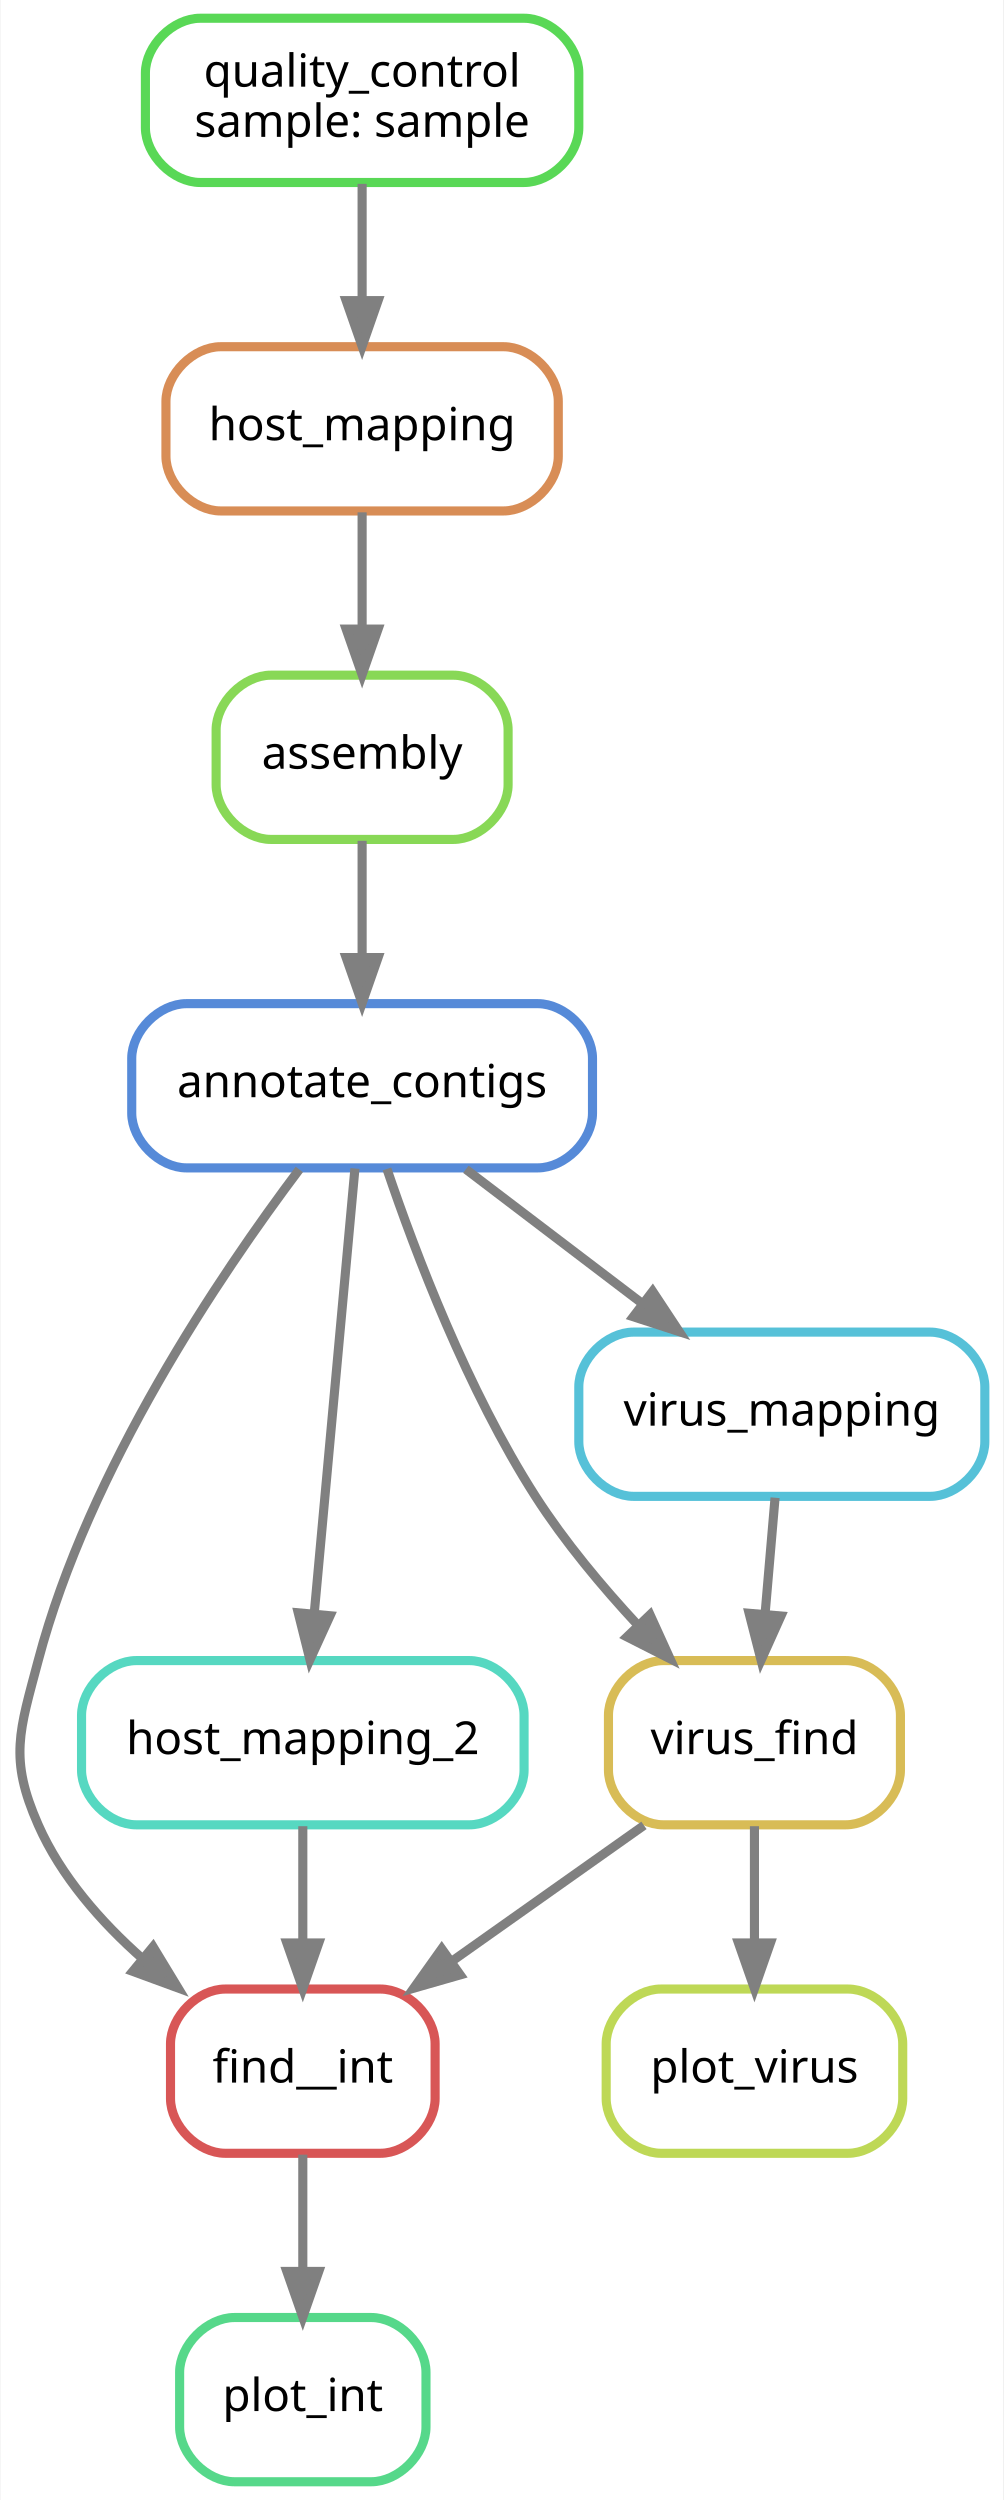
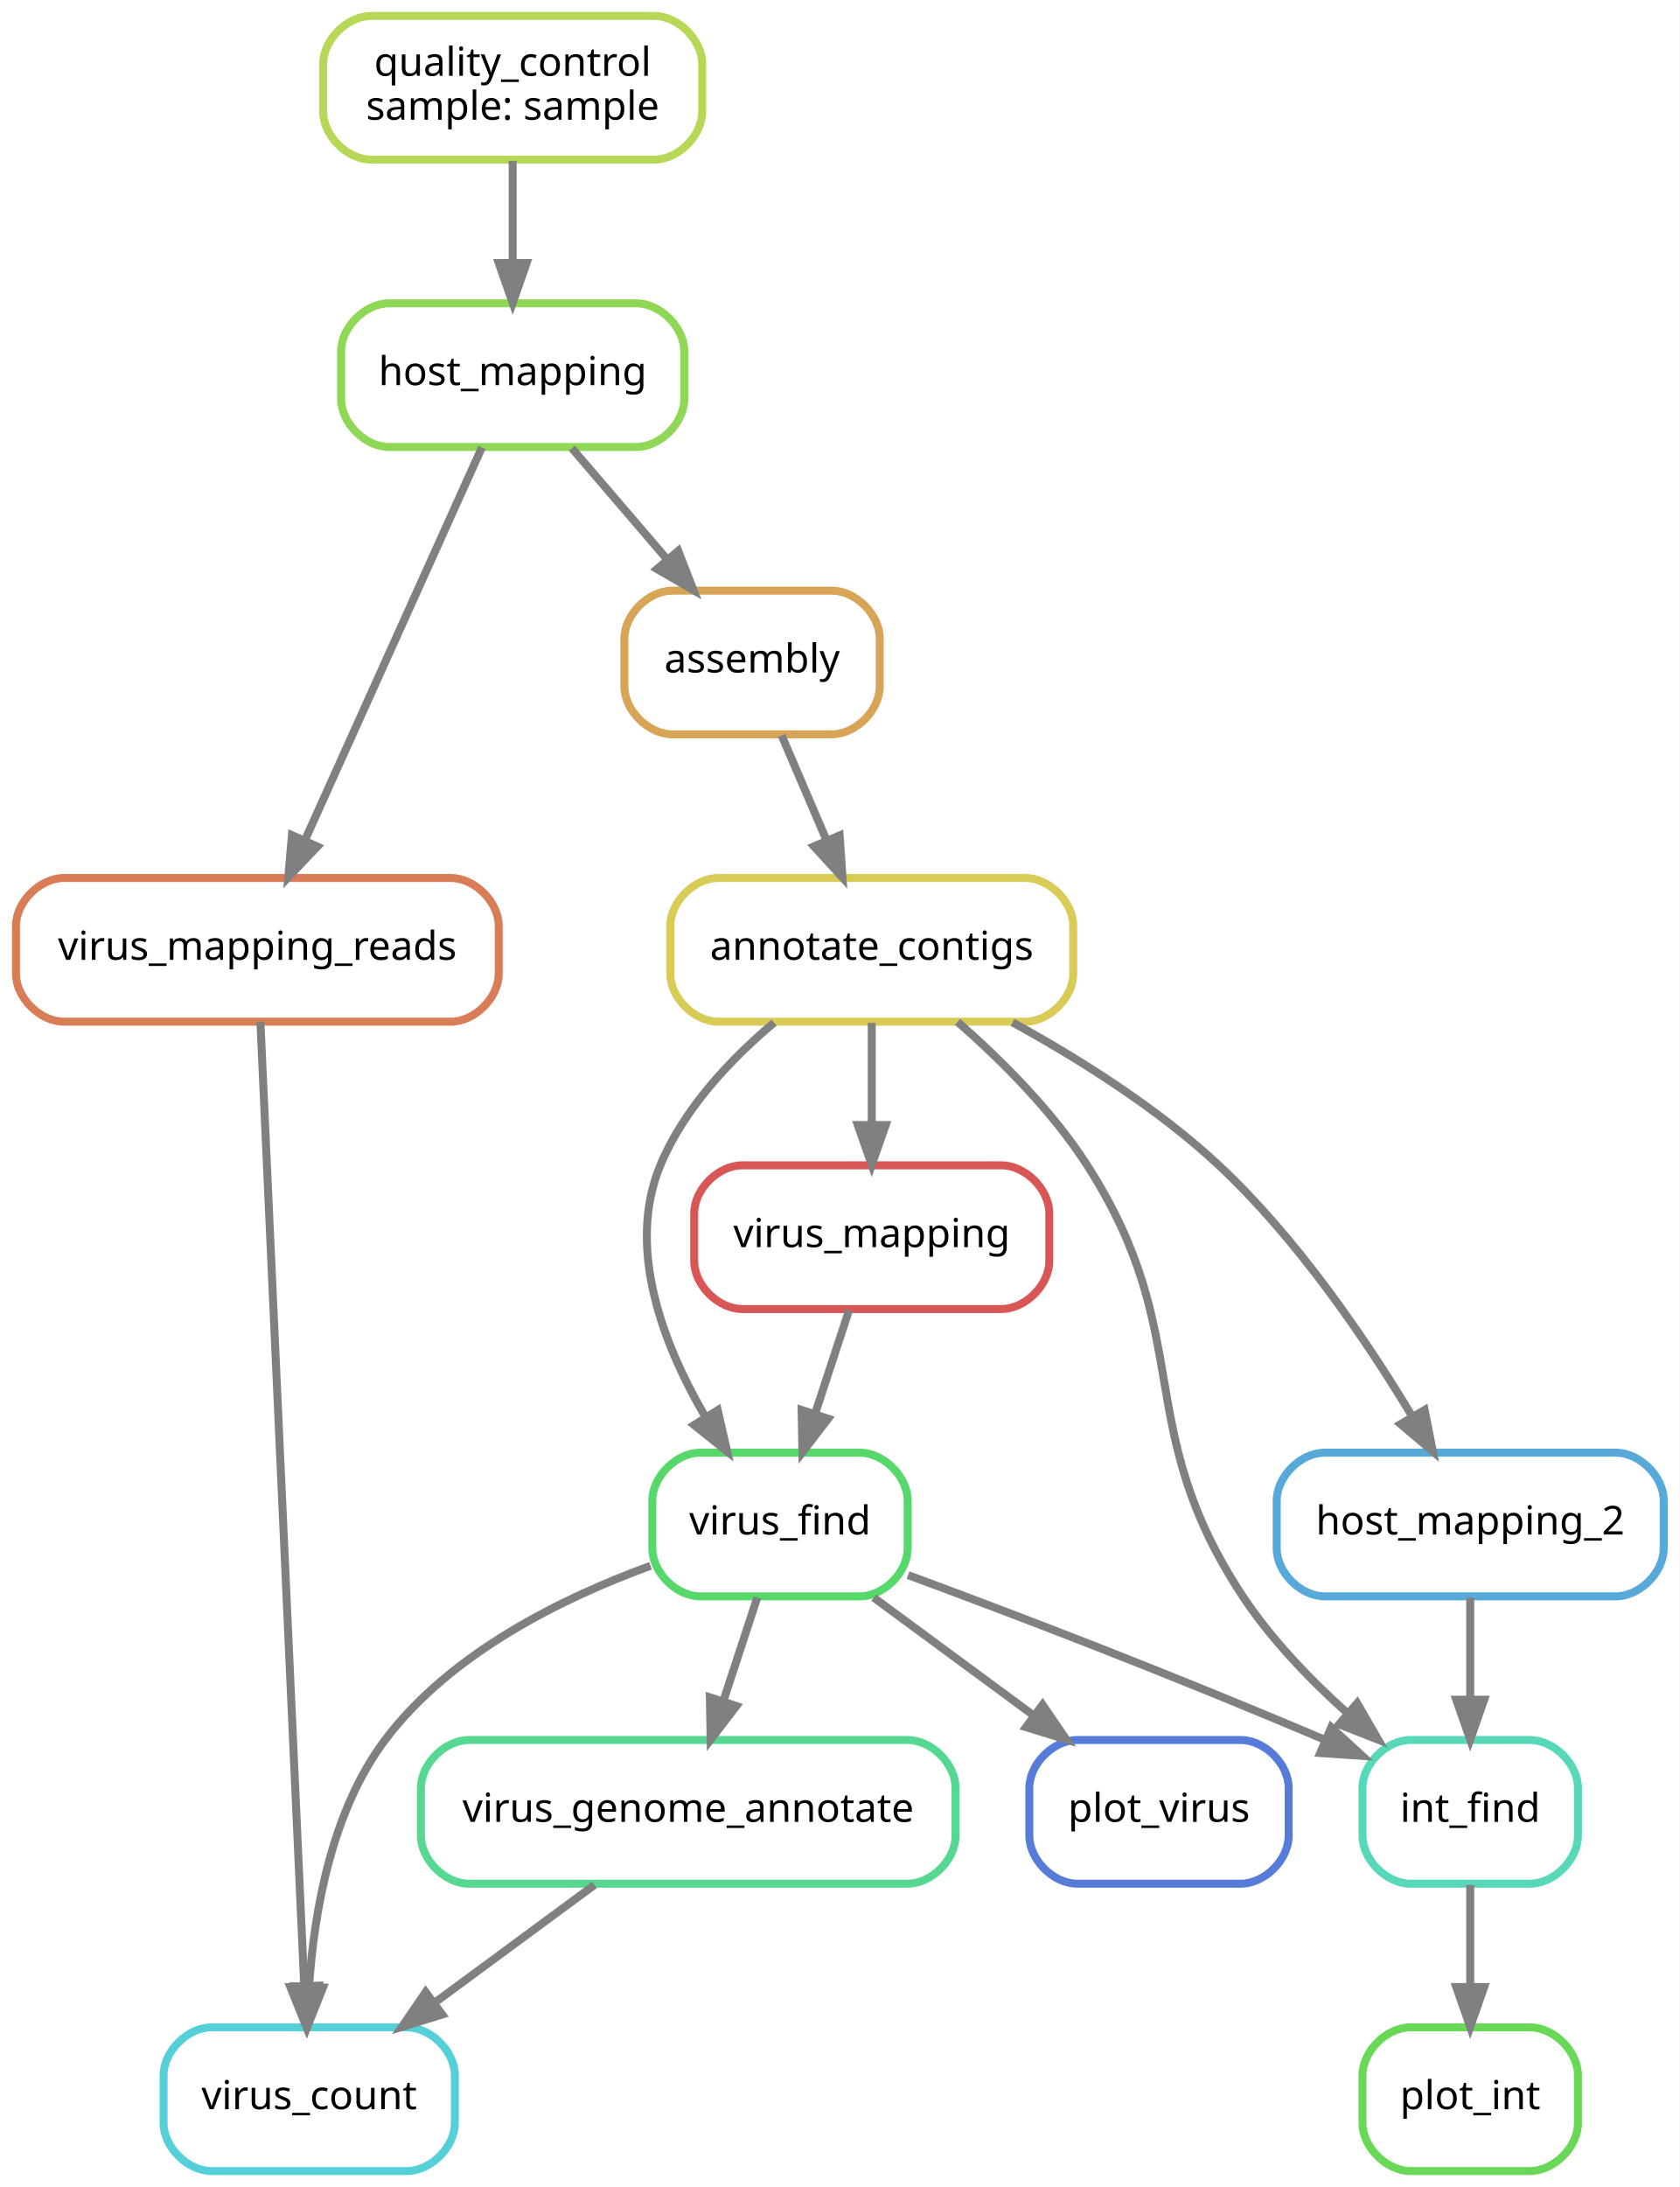
- <svg xmlns="http://www.w3.org/2000/svg" width="220pt" height="548pt" viewBox="0.00 0.00 219.75 548.00">
+ <svg xmlns="http://www.w3.org/2000/svg" width="421pt" height="548pt" viewBox="0.00 0.00 421.00 548.00">
  <g id="graph0" class="graph" transform="scale(1 1) rotate(0) translate(4 544)">
-     <polygon fill="white" stroke="transparent" points="-4,4 -4,-544 215.75,-544 215.75,4 -4,4" />
+     <polygon fill="white" stroke="transparent" points="-4,4 -4,-544 417,-544 417,4 -4,4" />
    <g id="node1" class="node">
-       <path fill="none" stroke="#56d88a" stroke-width="2" d="M77.25,-36C77.25,-36 47.25,-36 47.25,-36 41.25,-36 35.25,-30 35.25,-24 35.25,-24 35.25,-12 35.25,-12 35.25,-6 41.25,0 47.25,0 47.25,0 77.25,0 77.25,0 83.25,0 89.25,-6 89.25,-12 89.25,-12 89.25,-24 89.25,-24 89.25,-30 83.25,-36 77.25,-36" />
-       <text text-anchor="middle" x="62.25" y="-15.5" font-family="sans" font-size="10.00">plot_int</text>
+       <path fill="none" stroke="#56d0d8" stroke-width="2" d="M98,-36C98,-36 49,-36 49,-36 43,-36 37,-30 37,-24 37,-24 37,-12 37,-12 37,-6 43,0 49,0 49,0 98,0 98,0 104,0 110,-6 110,-12 110,-12 110,-24 110,-24 110,-30 104,-36 98,-36" />
+       <text text-anchor="middle" x="73.5" y="-15.5" font-family="sans" font-size="10.00">virus_count</text>
    </g>
    <g id="node2" class="node">
-       <path fill="none" stroke="#d85656" stroke-width="2" d="M79.25,-108C79.25,-108 45.25,-108 45.25,-108 39.25,-108 33.25,-102 33.25,-96 33.25,-96 33.25,-84 33.25,-84 33.25,-78 39.25,-72 45.25,-72 45.25,-72 79.25,-72 79.25,-72 85.25,-72 91.25,-78 91.25,-84 91.25,-84 91.25,-96 91.25,-96 91.25,-102 85.25,-108 79.25,-108" />
-       <text text-anchor="middle" x="62.25" y="-87.5" font-family="sans" font-size="10.00">find__int</text>
+       <path fill="none" stroke="#d87d56" stroke-width="2" d="M109,-324C109,-324 12,-324 12,-324 6,-324 0,-318 0,-312 0,-312 0,-300 0,-300 0,-294 6,-288 12,-288 12,-288 109,-288 109,-288 115,-288 121,-294 121,-300 121,-300 121,-312 121,-312 121,-318 115,-324 109,-324" />
+       <text text-anchor="middle" x="60.5" y="-303.5" font-family="sans" font-size="10.00">virus_mapping_reads</text>
    </g>
    <g id="edge1" class="edge">
-       <path fill="none" stroke="grey" stroke-width="2" d="M62.25,-71.7C62.25,-63.98 62.25,-54.71 62.25,-46.11" />
-       <polygon fill="grey" stroke="grey" stroke-width="2" points="65.75,-46.1 62.25,-36.1 58.75,-46.1 65.75,-46.1" />
+       <path fill="none" stroke="grey" stroke-width="2" d="M61.27,-287.97C63.44,-240.29 69.58,-105.18 72.24,-46.63" />
+       <polygon fill="grey" stroke="grey" stroke-width="2" points="75.76,-46.46 72.71,-36.31 68.76,-46.14 75.76,-46.46" />
    </g>
    <g id="node3" class="node">
-       <path fill="none" stroke="#568ad8" stroke-width="2" d="M113.75,-324C113.75,-324 36.75,-324 36.75,-324 30.75,-324 24.75,-318 24.75,-312 24.75,-312 24.75,-300 24.75,-300 24.75,-294 30.75,-288 36.75,-288 36.75,-288 113.75,-288 113.75,-288 119.75,-288 125.75,-294 125.75,-300 125.75,-300 125.75,-312 125.75,-312 125.75,-318 119.75,-324 113.75,-324" />
-       <text text-anchor="middle" x="75.25" y="-303.5" font-family="sans" font-size="10.00">annotate_contigs</text>
+       <path fill="none" stroke="#8fd856" stroke-width="2" d="M155.5,-468C155.5,-468 93.5,-468 93.5,-468 87.5,-468 81.5,-462 81.5,-456 81.5,-456 81.5,-444 81.5,-444 81.5,-438 87.5,-432 93.5,-432 93.5,-432 155.5,-432 155.5,-432 161.5,-432 167.5,-438 167.5,-444 167.5,-444 167.5,-456 167.5,-456 167.5,-462 161.5,-468 155.5,-468" />
+       <text text-anchor="middle" x="124.5" y="-447.5" font-family="sans" font-size="10.00">host_mapping</text>
+     </g>
+     <g id="edge4" class="edge">
+       <path fill="none" stroke="grey" stroke-width="2" d="M116.78,-431.87C105.78,-407.46 85.48,-362.43 72.5,-333.64" />
+       <polygon fill="grey" stroke="grey" stroke-width="2" points="75.55,-331.87 68.25,-324.19 69.17,-334.74 75.55,-331.87" />
+     </g>
+     <g id="node7" class="node">
+       <path fill="none" stroke="#d8a456" stroke-width="2" d="M204.5,-396C204.5,-396 164.5,-396 164.5,-396 158.5,-396 152.5,-390 152.5,-384 152.5,-384 152.5,-372 152.5,-372 152.5,-366 158.5,-360 164.5,-360 164.5,-360 204.5,-360 204.5,-360 210.5,-360 216.5,-366 216.5,-372 216.5,-372 216.5,-384 216.5,-384 216.5,-390 210.5,-396 204.5,-396" />
+       <text text-anchor="middle" x="184.5" y="-375.5" font-family="sans" font-size="10.00">assembly</text>
+     </g>
+     <g id="edge9" class="edge">
+       <path fill="none" stroke="grey" stroke-width="2" d="M139.33,-431.7C146.52,-423.3 155.3,-413.07 163.19,-403.86" />
+       <polygon fill="grey" stroke="grey" stroke-width="2" points="165.99,-405.97 169.84,-396.1 160.67,-401.42 165.99,-405.97" />
+     </g>
+     <g id="node4" class="node">
+       <path fill="none" stroke="#b6d856" stroke-width="2" d="M160,-540C160,-540 89,-540 89,-540 83,-540 77,-534 77,-528 77,-528 77,-516 77,-516 77,-510 83,-504 89,-504 89,-504 160,-504 160,-504 166,-504 172,-510 172,-516 172,-516 172,-528 172,-528 172,-534 166,-540 160,-540" />
+       <text text-anchor="middle" x="124.5" y="-525" font-family="sans" font-size="10.00">quality_control</text>
+       <text text-anchor="middle" x="124.5" y="-514" font-family="sans" font-size="10.00">sample: sample</text>
+     </g>
+     <g id="edge5" class="edge">
+       <path fill="none" stroke="grey" stroke-width="2" d="M124.5,-503.7C124.5,-495.98 124.5,-486.71 124.5,-478.11" />
+       <polygon fill="grey" stroke="grey" stroke-width="2" points="128,-478.1 124.5,-468.1 121,-478.1 128,-478.1" />
+     </g>
+     <g id="node5" class="node">
+       <path fill="none" stroke="#56d86b" stroke-width="2" d="M211.5,-180C211.5,-180 171.5,-180 171.5,-180 165.5,-180 159.5,-174 159.5,-168 159.5,-168 159.5,-156 159.5,-156 159.5,-150 165.5,-144 171.5,-144 171.5,-144 211.5,-144 211.5,-144 217.5,-144 223.5,-150 223.5,-156 223.5,-156 223.5,-168 223.5,-168 223.5,-174 217.5,-180 211.5,-180" />
+       <text text-anchor="middle" x="191.5" y="-159.5" font-family="sans" font-size="10.00">virus_find</text>
    </g>
    <g id="edge2" class="edge">
-       <path fill="none" stroke="grey" stroke-width="2" d="M61.48,-287.66C44.15,-264.64 15.34,-221.99 4.25,-180 0.16,-164.53 -2.21,-158.64 4.25,-144 9.24,-132.69 17.96,-122.74 27.15,-114.62" />
-       <polygon fill="grey" stroke="grey" stroke-width="2" points="29.42,-117.28 34.91,-108.23 24.97,-111.88 29.42,-117.28" />
+       <path fill="none" stroke="grey" stroke-width="2" d="M159.05,-151.65C136.97,-143.62 108.9,-129.81 92.5,-108 79.18,-90.29 74.75,-65.27 73.47,-46.27" />
+       <polygon fill="grey" stroke="grey" stroke-width="2" points="76.96,-45.99 73.04,-36.15 69.97,-46.28 76.96,-45.99" />
    </g>
-     <g id="node7" class="node">
-       <path fill="none" stroke="#56d8c1" stroke-width="2" d="M98.75,-180C98.75,-180 25.75,-180 25.75,-180 19.75,-180 13.75,-174 13.75,-168 13.75,-168 13.75,-156 13.75,-156 13.75,-150 19.75,-144 25.75,-144 25.75,-144 98.75,-144 98.75,-144 104.75,-144 110.75,-150 110.75,-156 110.75,-156 110.75,-168 110.75,-168 110.75,-174 104.75,-180 98.75,-180" />
-       <text text-anchor="middle" x="62.25" y="-159.5" font-family="sans" font-size="10.00">host_mapping_2</text>
+     <g id="node9" class="node">
+       <path fill="none" stroke="#56d892" stroke-width="2" d="M223.5,-108C223.5,-108 113.5,-108 113.5,-108 107.5,-108 101.5,-102 101.5,-96 101.5,-96 101.5,-84 101.5,-84 101.5,-78 107.5,-72 113.5,-72 113.5,-72 223.5,-72 223.5,-72 229.5,-72 235.5,-78 235.5,-84 235.5,-84 235.5,-96 235.5,-96 235.5,-102 229.5,-108 223.5,-108" />
+       <text text-anchor="middle" x="168.5" y="-87.5" font-family="sans" font-size="10.00">virus_genome_annotate</text>
+     </g>
+     <g id="edge11" class="edge">
+       <path fill="none" stroke="grey" stroke-width="2" d="M185.81,-143.7C183.25,-135.9 180.17,-126.51 177.32,-117.83" />
+       <polygon fill="grey" stroke="grey" stroke-width="2" points="180.57,-116.51 174.12,-108.1 173.92,-118.7 180.57,-116.51" />
+     </g>
+     <g id="node11" class="node">
+       <path fill="none" stroke="#56d8b9" stroke-width="2" d="M379.5,-108C379.5,-108 349.5,-108 349.5,-108 343.5,-108 337.5,-102 337.5,-96 337.5,-96 337.5,-84 337.5,-84 337.5,-78 343.5,-72 349.5,-72 349.5,-72 379.5,-72 379.5,-72 385.5,-72 391.5,-78 391.5,-84 391.5,-84 391.5,-96 391.5,-96 391.5,-102 385.5,-108 379.5,-108" />
+       <text text-anchor="middle" x="364.5" y="-87.5" font-family="sans" font-size="10.00">int_find</text>
+     </g>
+     <g id="edge15" class="edge">
+       <path fill="none" stroke="grey" stroke-width="2" d="M223.6,-149.33C249.57,-139.72 287.23,-125.42 328.13,-108.02" />
+       <polygon fill="grey" stroke="grey" stroke-width="2" points="329.66,-111.18 337.47,-104.02 326.9,-104.74 329.66,-111.18" />
+     </g>
+     <g id="node13" class="node">
+       <path fill="none" stroke="#567bd8" stroke-width="2" d="M307,-108C307,-108 266,-108 266,-108 260,-108 254,-102 254,-96 254,-96 254,-84 254,-84 254,-78 260,-72 266,-72 266,-72 307,-72 307,-72 313,-72 319,-78 319,-84 319,-84 319,-96 319,-96 319,-102 313,-108 307,-108" />
+       <text text-anchor="middle" x="286.5" y="-87.5" font-family="sans" font-size="10.00">plot_virus</text>
+     </g>
+     <g id="edge17" class="edge">
+       <path fill="none" stroke="grey" stroke-width="2" d="M214.98,-143.7C227.06,-134.8 241.95,-123.82 255.02,-114.2" />
+       <polygon fill="grey" stroke="grey" stroke-width="2" points="257.31,-116.85 263.29,-108.1 253.16,-111.22 257.31,-116.85" />
+     </g>
+     <g id="node6" class="node">
+       <path fill="none" stroke="#d8cb56" stroke-width="2" d="M253,-324C253,-324 176,-324 176,-324 170,-324 164,-318 164,-312 164,-312 164,-300 164,-300 164,-294 170,-288 176,-288 176,-288 253,-288 253,-288 259,-288 265,-294 265,-300 265,-300 265,-312 265,-312 265,-318 259,-324 253,-324" />
+       <text text-anchor="middle" x="214.5" y="-303.5" font-family="sans" font-size="10.00">annotate_contigs</text>
+     </g>
+     <g id="edge6" class="edge">
+       <path fill="none" stroke="grey" stroke-width="2" d="M190.02,-287.77C179.1,-278.56 167.38,-266.19 161.5,-252 152.89,-231.22 162.27,-206.99 172.75,-189.06" />
+       <polygon fill="grey" stroke="grey" stroke-width="2" points="175.89,-190.65 178.25,-180.32 169.97,-186.92 175.89,-190.65" />
+     </g>
+     <g id="node8" class="node">
+       <path fill="none" stroke="#d85656" stroke-width="2" d="M247,-252C247,-252 182,-252 182,-252 176,-252 170,-246 170,-240 170,-240 170,-228 170,-228 170,-222 176,-216 182,-216 182,-216 247,-216 247,-216 253,-216 259,-222 259,-228 259,-228 259,-240 259,-240 259,-246 253,-252 247,-252" />
+       <text text-anchor="middle" x="214.5" y="-231.5" font-family="sans" font-size="10.00">virus_mapping</text>
+     </g>
+     <g id="edge10" class="edge">
+       <path fill="none" stroke="grey" stroke-width="2" d="M214.5,-287.7C214.5,-279.98 214.5,-270.71 214.5,-262.11" />
+       <polygon fill="grey" stroke="grey" stroke-width="2" points="218,-262.1 214.5,-252.1 211,-262.1 218,-262.1" />
+     </g>
+     <g id="edge13" class="edge">
+       <path fill="none" stroke="grey" stroke-width="2" d="M236.01,-287.96C246.97,-278.36 259.77,-265.6 268.5,-252 296.07,-209.05 279.36,-186.57 307.5,-144 314.6,-133.26 324.32,-123.17 333.72,-114.73" />
+       <polygon fill="grey" stroke="grey" stroke-width="2" points="336.17,-117.23 341.47,-108.06 331.61,-111.93 336.17,-117.23" />
+     </g>
+     <g id="node12" class="node">
+       <path fill="none" stroke="#56a9d8" stroke-width="2" d="M401,-180C401,-180 328,-180 328,-180 322,-180 316,-174 316,-168 316,-168 316,-156 316,-156 316,-150 322,-144 328,-144 328,-144 401,-144 401,-144 407,-144 413,-150 413,-156 413,-156 413,-168 413,-168 413,-174 407,-180 401,-180" />
+       <text text-anchor="middle" x="364.5" y="-159.5" font-family="sans" font-size="10.00">host_mapping_2</text>
+     </g>
+     <g id="edge16" class="edge">
+       <path fill="none" stroke="grey" stroke-width="2" d="M249.79,-287.82C266.57,-278.61 286.24,-266.24 301.5,-252 321.24,-233.57 338.54,-208.05 350,-189.05" />
+       <polygon fill="grey" stroke="grey" stroke-width="2" points="353.08,-190.71 355.13,-180.31 347.05,-187.16 353.08,-190.71" />
    </g>
    <g id="edge8" class="edge">
-       <path fill="none" stroke="grey" stroke-width="2" d="M73.68,-287.87C71.46,-263.67 67.39,-219.21 64.76,-190.39" />
-       <polygon fill="grey" stroke="grey" stroke-width="2" points="68.22,-189.83 63.82,-180.19 61.25,-190.47 68.22,-189.83" />
-     </g>
-     <g id="node8" class="node">
-       <path fill="none" stroke="#d8bc56" stroke-width="2" d="M181.25,-180C181.25,-180 141.25,-180 141.25,-180 135.25,-180 129.25,-174 129.25,-168 129.25,-168 129.25,-156 129.25,-156 129.25,-150 135.25,-144 141.25,-144 141.25,-144 181.25,-144 181.25,-144 187.25,-144 193.25,-150 193.25,-156 193.25,-156 193.25,-168 193.25,-168 193.25,-174 187.25,-180 181.25,-180" />
-       <text text-anchor="middle" x="161.25" y="-159.5" font-family="sans" font-size="10.00">virus_find</text>
-     </g>
-     <g id="edge9" class="edge">
-       <path fill="none" stroke="grey" stroke-width="2" d="M80.69,-287.77C86.97,-269.2 98.39,-239.2 113.25,-216 119.61,-206.08 127.85,-196.22 135.71,-187.75" />
-       <polygon fill="grey" stroke="grey" stroke-width="2" points="138.36,-190.05 142.75,-180.4 133.3,-185.2 138.36,-190.05" />
-     </g>
-     <g id="node9" class="node">
-       <path fill="none" stroke="#56c1d8" stroke-width="2" d="M199.75,-252C199.75,-252 134.75,-252 134.75,-252 128.75,-252 122.75,-246 122.75,-240 122.75,-240 122.75,-228 122.75,-228 122.75,-222 128.75,-216 134.75,-216 134.75,-216 199.75,-216 199.75,-216 205.75,-216 211.75,-222 211.75,-228 211.75,-228 211.75,-240 211.75,-240 211.75,-246 205.75,-252 199.75,-252" />
-       <text text-anchor="middle" x="167.25" y="-231.5" font-family="sans" font-size="10.00">virus_mapping</text>
-     </g>
-     <g id="edge11" class="edge">
-       <path fill="none" stroke="grey" stroke-width="2" d="M97.99,-287.7C109.69,-278.8 124.11,-267.82 136.76,-258.2" />
-       <polygon fill="grey" stroke="grey" stroke-width="2" points="138.93,-260.94 144.77,-252.1 134.69,-255.37 138.93,-260.94" />
-     </g>
-     <g id="node4" class="node">
-       <path fill="none" stroke="#88d856" stroke-width="2" d="M95.25,-396C95.25,-396 55.25,-396 55.25,-396 49.25,-396 43.25,-390 43.25,-384 43.25,-384 43.25,-372 43.25,-372 43.25,-366 49.25,-360 55.25,-360 55.25,-360 95.25,-360 95.25,-360 101.25,-360 107.25,-366 107.25,-372 107.25,-372 107.25,-384 107.25,-384 107.25,-390 101.25,-396 95.25,-396" />
-       <text text-anchor="middle" x="75.25" y="-375.5" font-family="sans" font-size="10.00">assembly</text>
-     </g>
-     <g id="edge5" class="edge">
-       <path fill="none" stroke="grey" stroke-width="2" d="M75.25,-359.7C75.25,-351.98 75.25,-342.71 75.25,-334.11" />
-       <polygon fill="grey" stroke="grey" stroke-width="2" points="78.75,-334.1 75.25,-324.1 71.75,-334.1 78.75,-334.1" />
-     </g>
-     <g id="node5" class="node">
-       <path fill="none" stroke="#d88d56" stroke-width="2" d="M106.25,-468C106.25,-468 44.25,-468 44.25,-468 38.25,-468 32.25,-462 32.25,-456 32.25,-456 32.25,-444 32.25,-444 32.25,-438 38.25,-432 44.25,-432 44.25,-432 106.25,-432 106.25,-432 112.25,-432 118.25,-438 118.25,-444 118.25,-444 118.25,-456 118.25,-456 118.25,-462 112.25,-468 106.25,-468" />
-       <text text-anchor="middle" x="75.25" y="-447.5" font-family="sans" font-size="10.00">host_mapping</text>
-     </g>
-     <g id="edge6" class="edge">
-       <path fill="none" stroke="grey" stroke-width="2" d="M75.25,-431.7C75.25,-423.98 75.25,-414.71 75.25,-406.11" />
-       <polygon fill="grey" stroke="grey" stroke-width="2" points="78.75,-406.1 75.25,-396.1 71.75,-406.1 78.75,-406.1" />
-     </g>
-     <g id="node6" class="node">
-       <path fill="none" stroke="#59d856" stroke-width="2" d="M110.75,-540C110.75,-540 39.75,-540 39.75,-540 33.75,-540 27.75,-534 27.75,-528 27.75,-528 27.75,-516 27.75,-516 27.75,-510 33.75,-504 39.75,-504 39.75,-504 110.75,-504 110.75,-504 116.75,-504 122.75,-510 122.75,-516 122.75,-516 122.75,-528 122.75,-528 122.75,-534 116.75,-540 110.75,-540" />
-       <text text-anchor="middle" x="75.25" y="-525" font-family="sans" font-size="10.00">quality_control</text>
-       <text text-anchor="middle" x="75.25" y="-514" font-family="sans" font-size="10.00">sample: sample</text>
+       <path fill="none" stroke="grey" stroke-width="2" d="M191.92,-359.7C195.29,-351.81 199.37,-342.3 203.12,-333.55" />
+       <polygon fill="grey" stroke="grey" stroke-width="2" points="206.45,-334.67 207.17,-324.1 200.01,-331.92 206.45,-334.67" />
    </g>
    <g id="edge7" class="edge">
-       <path fill="none" stroke="grey" stroke-width="2" d="M75.25,-503.7C75.25,-495.98 75.25,-486.71 75.25,-478.11" />
-       <polygon fill="grey" stroke="grey" stroke-width="2" points="78.75,-478.1 75.25,-468.1 71.75,-478.1 78.75,-478.1" />
+       <path fill="none" stroke="grey" stroke-width="2" d="M208.81,-215.7C206.25,-207.9 203.17,-198.51 200.32,-189.83" />
+       <polygon fill="grey" stroke="grey" stroke-width="2" points="203.57,-188.51 197.12,-180.1 196.92,-190.7 203.57,-188.51" />
    </g>
    <g id="edge3" class="edge">
-       <path fill="none" stroke="grey" stroke-width="2" d="M62.25,-143.7C62.25,-135.98 62.25,-126.71 62.25,-118.11" />
-       <polygon fill="grey" stroke="grey" stroke-width="2" points="65.75,-118.1 62.25,-108.1 58.75,-118.1 65.75,-118.1" />
-     </g>
-     <g id="edge4" class="edge">
-       <path fill="none" stroke="grey" stroke-width="2" d="M137.03,-143.88C124.33,-134.89 108.58,-123.76 94.83,-114.03" />
-       <polygon fill="grey" stroke="grey" stroke-width="2" points="96.75,-111.11 86.56,-108.19 92.7,-116.82 96.75,-111.11" />
+       <path fill="none" stroke="grey" stroke-width="2" d="M145.02,-71.7C132.94,-62.8 118.05,-51.82 104.98,-42.2" />
+       <polygon fill="grey" stroke="grey" stroke-width="2" points="106.84,-39.22 96.71,-36.1 102.69,-44.85 106.84,-39.22" />
    </g>
    <g id="node10" class="node">
-       <path fill="none" stroke="#bed856" stroke-width="2" d="M181.75,-108C181.75,-108 140.75,-108 140.75,-108 134.75,-108 128.75,-102 128.75,-96 128.75,-96 128.75,-84 128.75,-84 128.75,-78 134.75,-72 140.75,-72 140.75,-72 181.75,-72 181.75,-72 187.75,-72 193.75,-78 193.75,-84 193.75,-84 193.75,-96 193.75,-96 193.75,-102 187.75,-108 181.75,-108" />
-       <text text-anchor="middle" x="161.25" y="-87.5" font-family="sans" font-size="10.00">plot_virus</text>
+       <path fill="none" stroke="#68d856" stroke-width="2" d="M379.5,-36C379.5,-36 349.5,-36 349.5,-36 343.5,-36 337.5,-30 337.5,-24 337.5,-24 337.5,-12 337.5,-12 337.5,-6 343.5,0 349.5,0 349.5,0 379.5,0 379.5,0 385.5,0 391.5,-6 391.5,-12 391.5,-12 391.5,-24 391.5,-24 391.5,-30 385.5,-36 379.5,-36" />
+       <text text-anchor="middle" x="364.5" y="-15.5" font-family="sans" font-size="10.00">plot_int</text>
    </g>
    <g id="edge12" class="edge">
-       <path fill="none" stroke="grey" stroke-width="2" d="M161.25,-143.7C161.25,-135.98 161.25,-126.71 161.25,-118.11" />
-       <polygon fill="grey" stroke="grey" stroke-width="2" points="164.75,-118.1 161.25,-108.1 157.75,-118.1 164.75,-118.1" />
+       <path fill="none" stroke="grey" stroke-width="2" d="M364.5,-71.7C364.5,-63.98 364.5,-54.71 364.5,-46.11" />
+       <polygon fill="grey" stroke="grey" stroke-width="2" points="368,-46.1 364.5,-36.1 361,-46.1 368,-46.1" />
    </g>
-     <g id="edge10" class="edge">
-       <path fill="none" stroke="grey" stroke-width="2" d="M165.77,-215.7C165.1,-207.98 164.31,-198.71 163.57,-190.11" />
-       <polygon fill="grey" stroke="grey" stroke-width="2" points="167.06,-189.77 162.71,-180.1 160.08,-190.37 167.06,-189.77" />
+     <g id="edge14" class="edge">
+       <path fill="none" stroke="grey" stroke-width="2" d="M364.5,-143.7C364.5,-135.98 364.5,-126.71 364.5,-118.11" />
+       <polygon fill="grey" stroke="grey" stroke-width="2" points="368,-118.1 364.5,-108.1 361,-118.1 368,-118.1" />
    </g>
  </g>
</svg>
